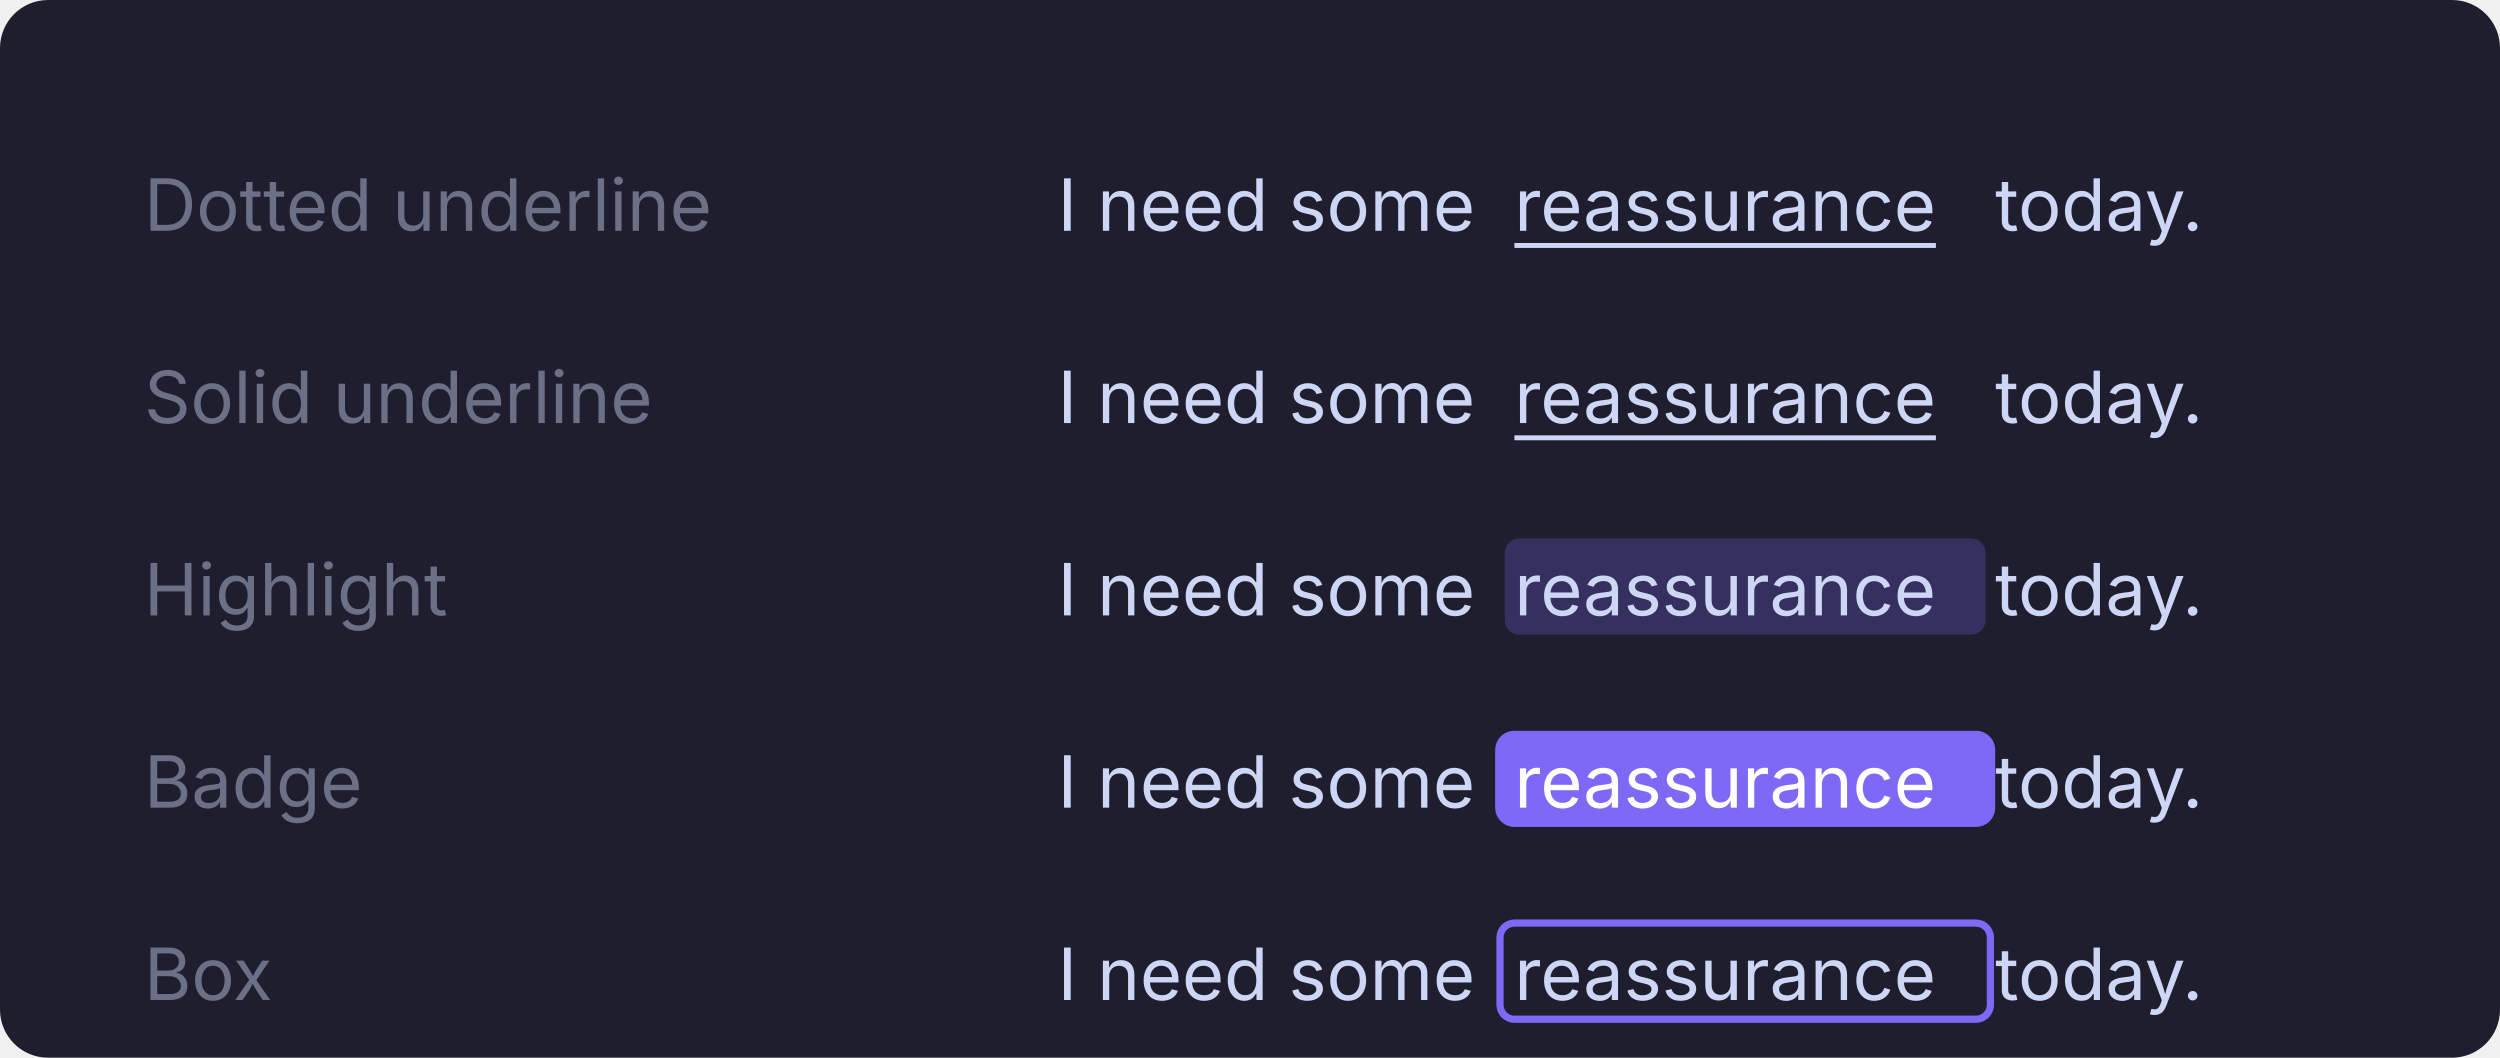
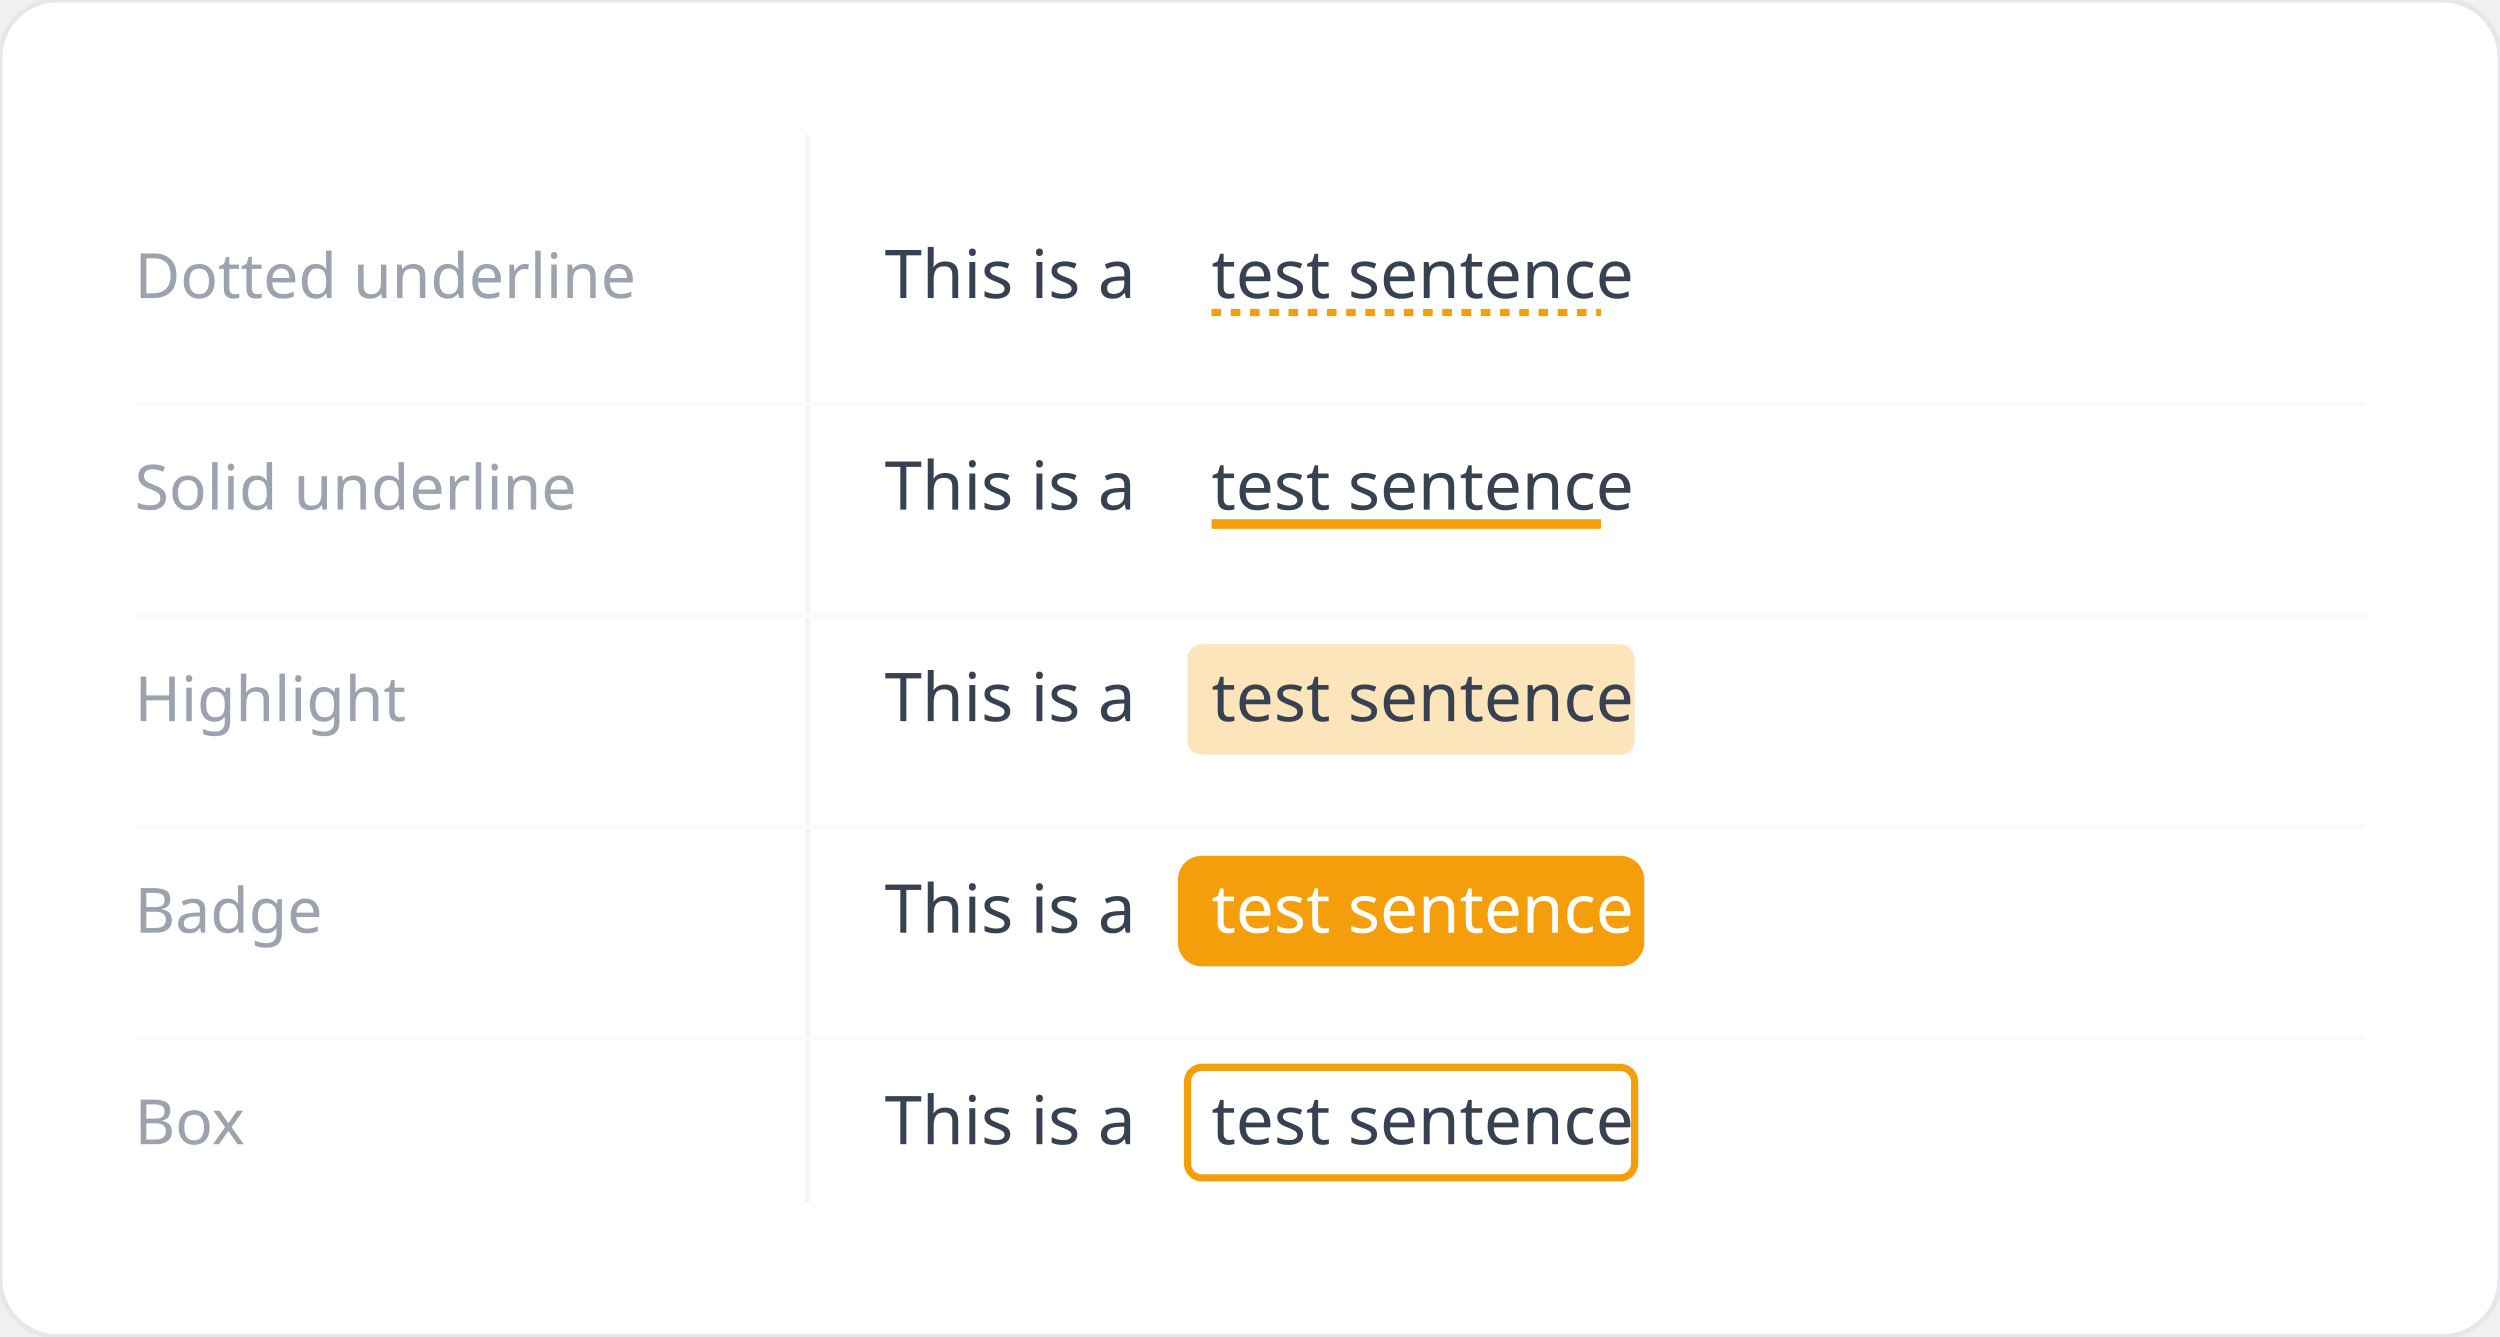
- <svg xmlns="http://www.w3.org/2000/svg" width="520" height="220" viewBox="0 0 520 220" font-family="system-ui, -apple-system, sans-serif" font-size="15">
-   <rect width="520" height="220" rx="10" fill="#1e1e2e" />
-   <text x="30" y="48" fill="#6c7086">Dotted underline</text>
-   <text x="220" y="48" fill="#cdd6f4">I need some </text>
-   <text x="315" y="48" fill="#cdd6f4" text-decoration="underline" text-decoration-style="dotted" text-decoration-color="#7c6af7">reassurance</text>
-   <text x="415" y="48" fill="#cdd6f4"> today.</text>
-   <text x="30" y="88" fill="#6c7086">Solid underline</text>
-   <text x="220" y="88" fill="#cdd6f4">I need some </text>
-   <text x="315" y="88" fill="#cdd6f4" text-decoration="underline" text-decoration-color="#7c6af7">reassurance</text>
-   <text x="415" y="88" fill="#cdd6f4"> today.</text>
-   <text x="30" y="128" fill="#6c7086">Highlight</text>
-   <text x="220" y="128" fill="#cdd6f4">I need some </text>
-   <rect x="313" y="112" width="100" height="20" rx="3" fill="#7c6af7" fill-opacity="0.25" />
-   <text x="315" y="128" fill="#cdd6f4">reassurance</text>
-   <text x="415" y="128" fill="#cdd6f4"> today.</text>
-   <text x="30" y="168" fill="#6c7086">Badge</text>
-   <text x="220" y="168" fill="#cdd6f4">I need some </text>
-   <rect x="311" y="152" width="104" height="20" rx="4" fill="#7c6af7" />
-   <text x="315" y="168" fill="#ffffff">reassurance</text>
-   <text x="415" y="168" fill="#cdd6f4"> today.</text>
-   <text x="30" y="208" fill="#6c7086">Box</text>
-   <text x="220" y="208" fill="#cdd6f4">I need some </text>
-   <rect x="312" y="192" width="102" height="20" rx="3" fill="none" stroke="#7c6af7" stroke-width="1.5" />
-   <text x="315" y="208" fill="#cdd6f4">reassurance</text>
-   <text x="415" y="208" fill="#cdd6f4"> today.</text>
+ <svg xmlns="http://www.w3.org/2000/svg" width="520" height="278" viewBox="0 0 520 278" font-family="'Segoe UI', system-ui, -apple-system, sans-serif" font-size="14" fill="#374151">
+   <rect width="520" height="278" rx="12" fill="#ffffff" stroke="#e5e7eb" stroke-width="1" />
+   <line x1="168" y1="28" x2="168" y2="250" stroke="#f3f4f6" stroke-width="1" />
+   <line x1="28" y1="84" x2="492" y2="84" stroke="#f9fafb" stroke-width="1" />
+   <line x1="28" y1="128" x2="492" y2="128" stroke="#f9fafb" stroke-width="1" />
+   <line x1="28" y1="172" x2="492" y2="172" stroke="#f9fafb" stroke-width="1" />
+   <line x1="28" y1="216" x2="492" y2="216" stroke="#f9fafb" stroke-width="1" />
+   <text x="28" y="62" fill="#9ca3af" font-size="13">Dotted underline</text>
+   <text x="184" y="62">This is a </text>
+   <text x="252" y="62">test sentence</text>
+   <line x1="252" y1="65" x2="333" y2="65" stroke="#f59e0b" stroke-width="1.5" stroke-dasharray="2,2" />
+   <text x="28" y="106" fill="#9ca3af" font-size="13">Solid underline</text>
+   <text x="184" y="106">This is a </text>
+   <text x="252" y="106">test sentence</text>
+   <line x1="252" y1="109" x2="333" y2="109" stroke="#f59e0b" stroke-width="2" />
+   <text x="28" y="150" fill="#9ca3af" font-size="13">Highlight</text>
+   <text x="184" y="150">This is a </text>
+   <rect x="247" y="134" width="93" height="23" rx="3" fill="#f59e0b" fill-opacity="0.28" />
+   <text x="252" y="150">test sentence</text>
+   <text x="28" y="194" fill="#9ca3af" font-size="13">Badge</text>
+   <text x="184" y="194">This is a </text>
+   <rect x="245" y="178" width="97" height="23" rx="5" fill="#f59e0b" />
+   <text x="252" y="194" fill="#ffffff">test sentence</text>
+   <text x="28" y="238" fill="#9ca3af" font-size="13">Box</text>
+   <text x="184" y="238">This is a </text>
+   <rect x="247" y="222" width="93" height="23" rx="3" fill="none" stroke="#f59e0b" stroke-width="1.5" />
+   <text x="252" y="238">test sentence</text>
</svg>
